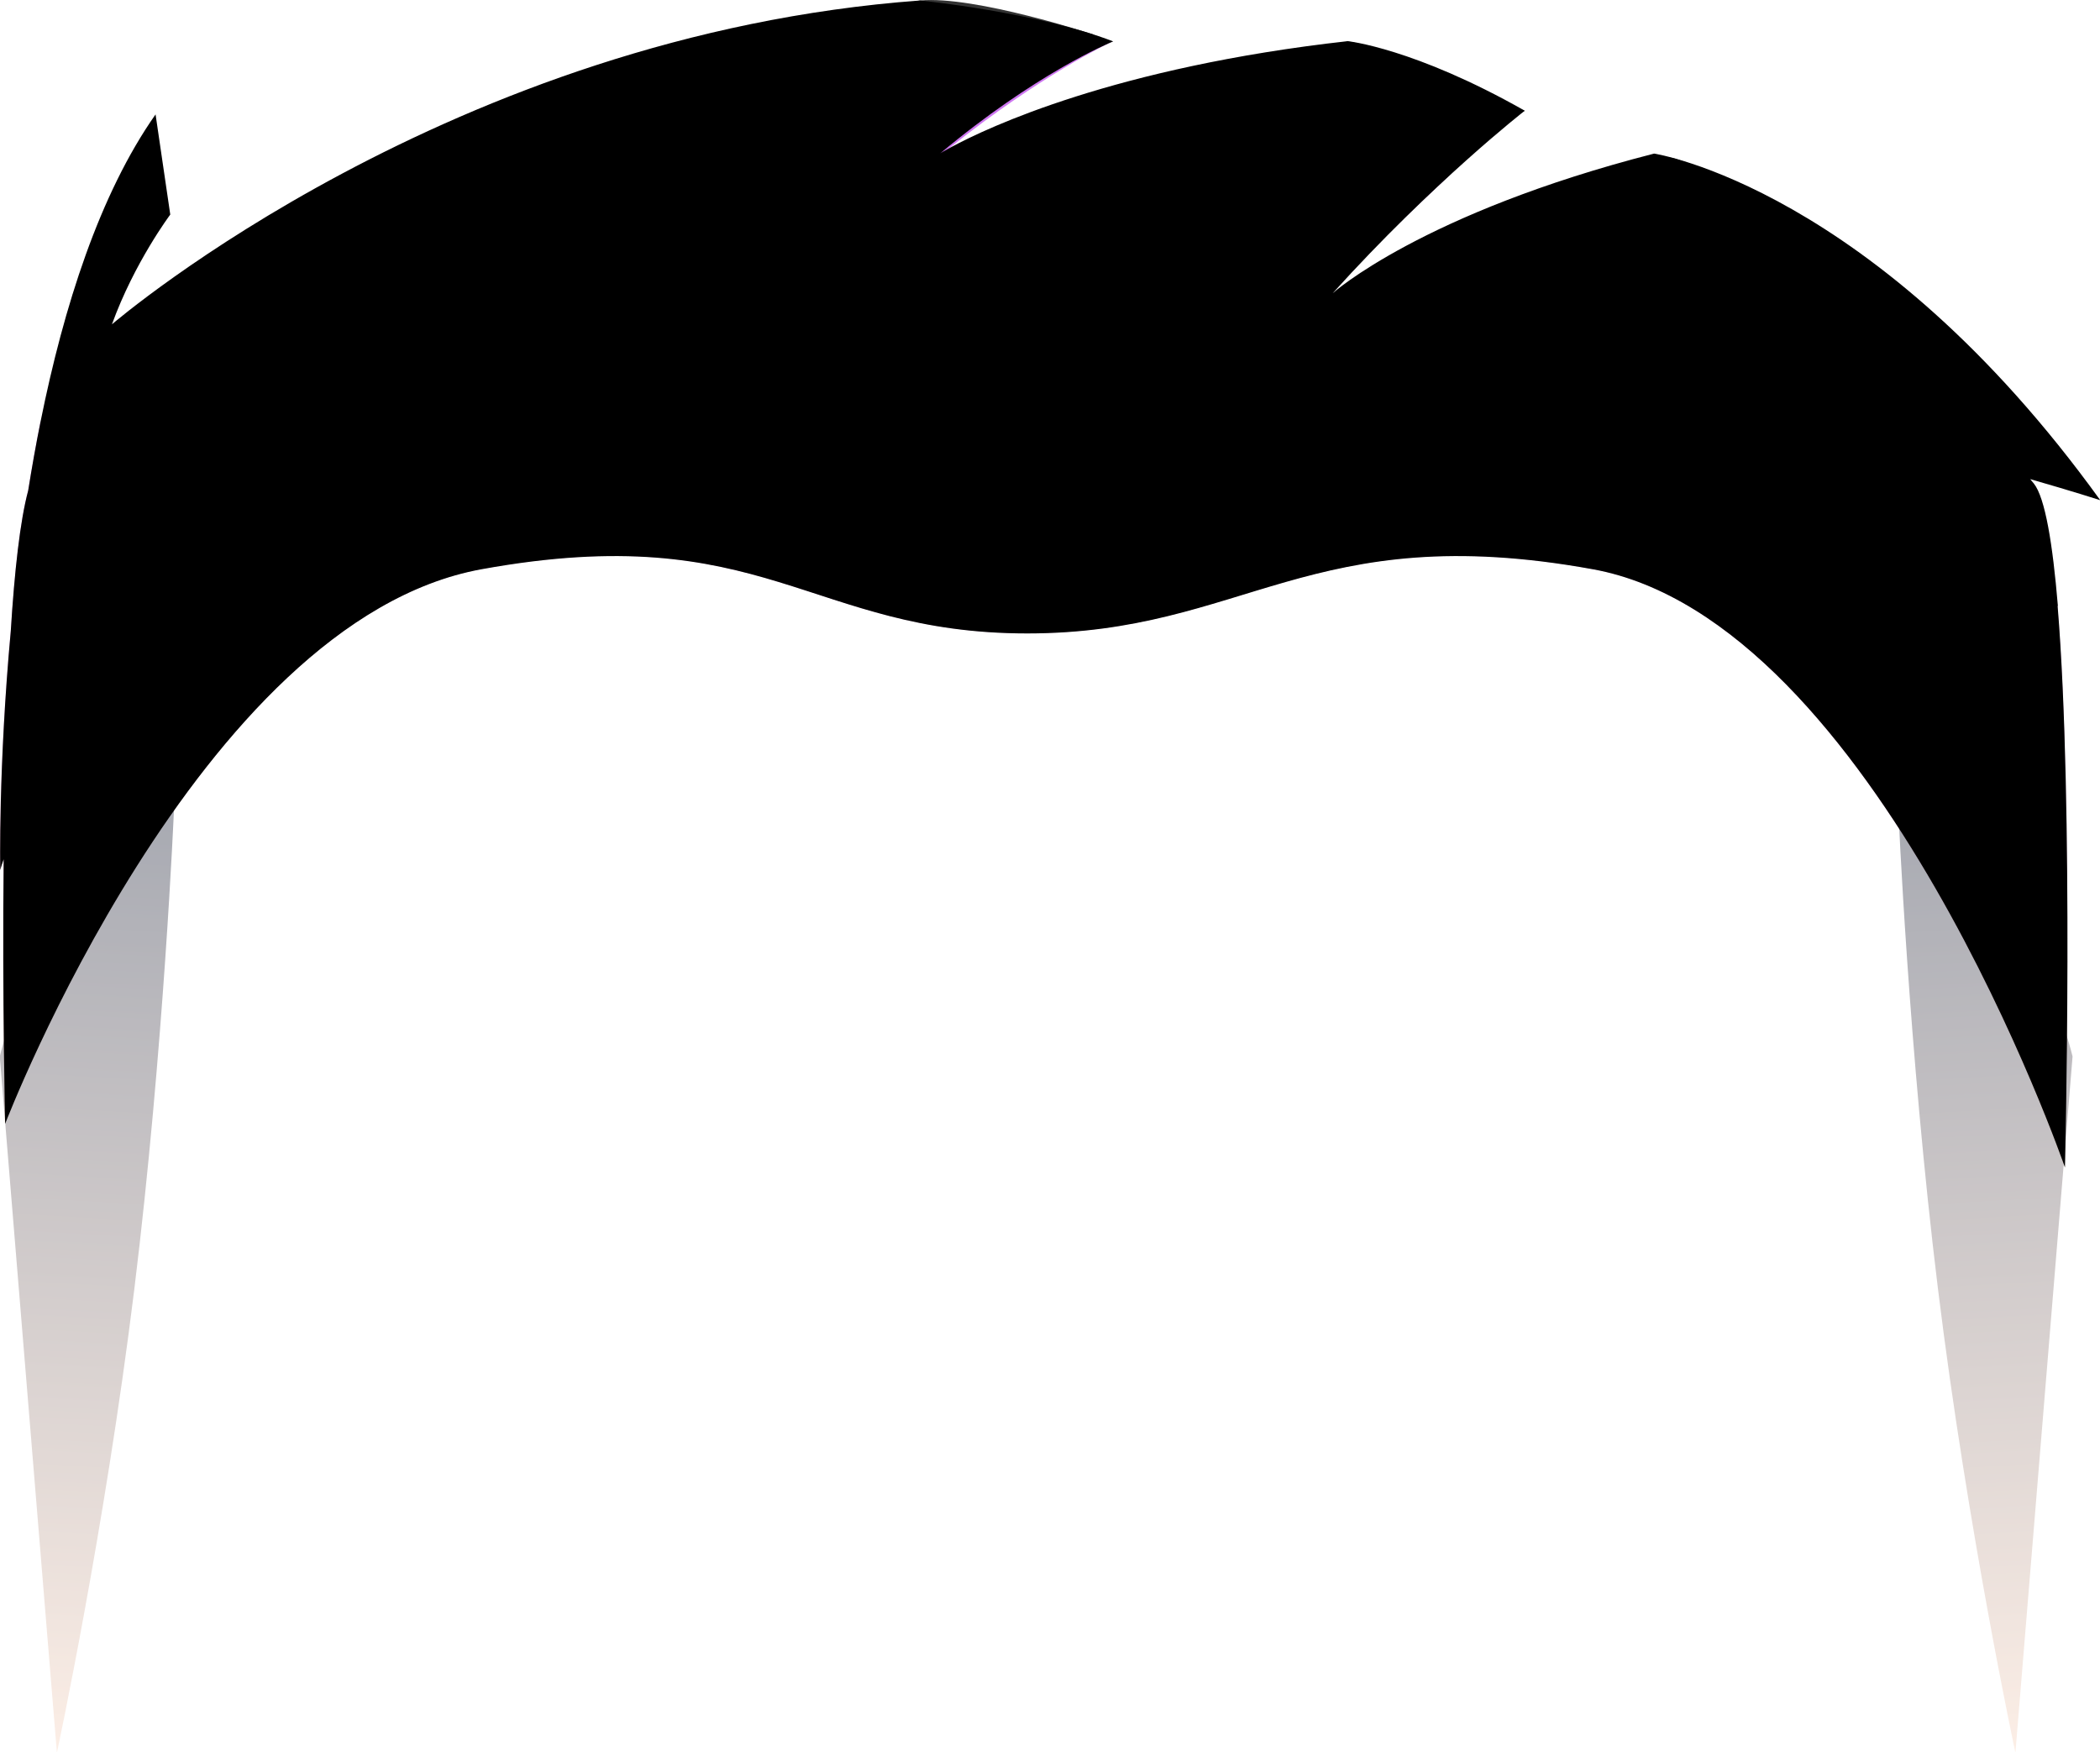
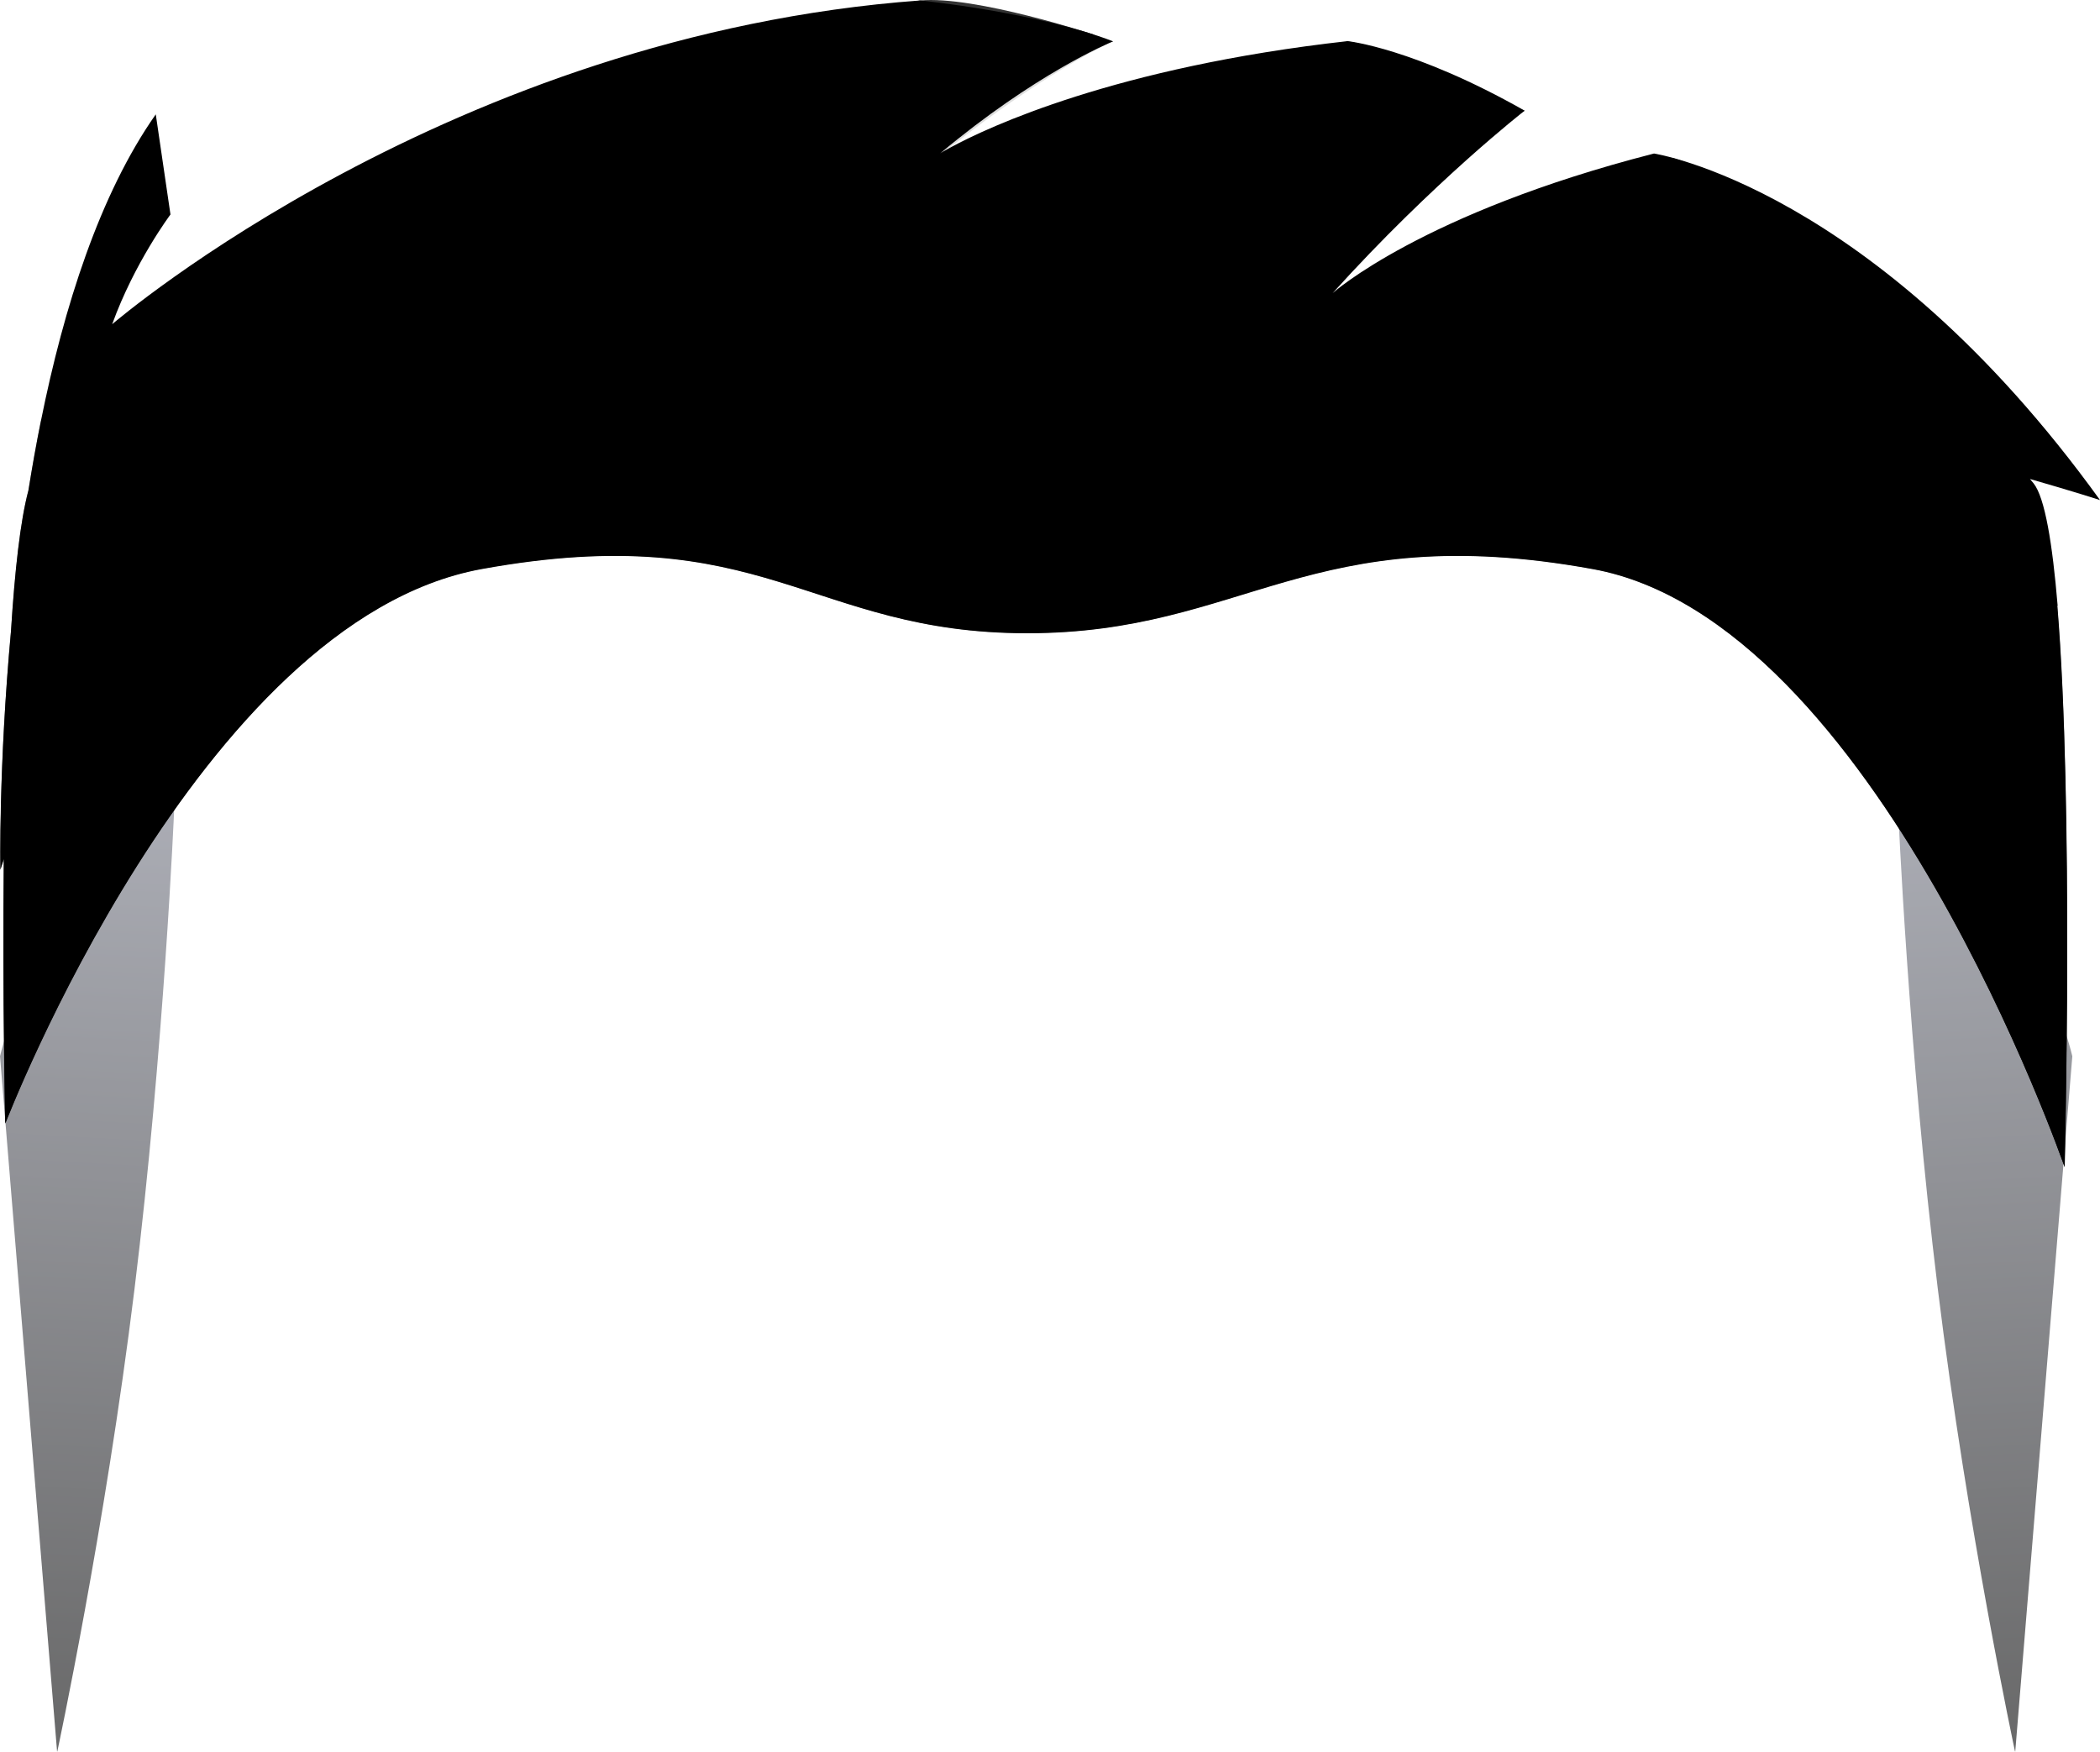
- <svg xmlns="http://www.w3.org/2000/svg" xmlns:xlink="http://www.w3.org/1999/xlink" viewBox="0 0 85.72 71.52">
+ <svg xmlns="http://www.w3.org/2000/svg" xmlns:xlink="http://www.w3.org/1999/xlink" viewBox="-0.01 0.001 85.74 71.519">
  <defs>
    <linearGradient id="d" x1="1.61" y1="72.81" x2="3.83" y2="33.26" gradientUnits="userSpaceOnUse">
-       <stop offset="0" stop-color="#ffe7d8" />
+       <stop offset="0" style="stop-color: currentColor;" />
      <stop offset="0.99" stop-color="#707380" />
    </linearGradient>
    <linearGradient id="e" x1="-283.39" y1="72.81" x2="-281.17" y2="33.26" gradientTransform="translate(-200.41) rotate(-180) scale(1 -1)" xlink:href="#d" />
    <linearGradient id="g" x1="42.14" y1="46.48" x2="42.38" y2="6.94" gradientUnits="userSpaceOnUse">
-       <stop offset="0" stop-color="#ffe7d8" />
-       <stop offset="0.99" stop-color="#ce77f1" />
+       <stop offset="0" style="stop-color: currentColor;" />
+       <stop offset="0.99" style="stop-color: rgb(222, 222, 222);" />
    </linearGradient>
-     <linearGradient id="h" x1="49.89" y1="3.08" x2="46.32" y2="17.61" gradientUnits="userSpaceOnUse">
-       <stop offset="0" stop-color="#d03a22" />
-       <stop offset="1" stop-color="#000" />
-     </linearGradient>
-     <linearGradient id="i" x1="29.97" y1="-1.82" x2="26.39" y2="12.71" xlink:href="#h" />
-     <linearGradient id="j" x1="63.68" y1="6.47" x2="60.1" y2="21" xlink:href="#h" />
  </defs>
  <g style="isolation:isolate;">
    <g id="b">
      <g id="c">
        <path d="M2.33,71.52s1.94-9.03,3.15-18.87,1.62-19.57,1.62-19.57c0,0-5.71,4.33-7.11,10.05l2.33,28.39Z" style="fill: url('#d'); mix-blend-mode: multiply; opacity: 0.6; stroke-width: 0px;" />
        <path d="M82.26,71.52s-1.94-9.03-3.15-18.87-1.62-19.57-1.62-19.57c0,0,5.71,4.33,7.11,10.05l-2.33,28.39Z" style="fill:url(#e); mix-blend-mode:multiply; opacity:.6; stroke-width:0px;" />
-         <path d="M83.99,24.74c.67,8.12.3,22.92.3,22.92,0,0-7.71-22.32-19.27-24.42-11.56-2.1-14.2,2.62-23.09,2.62s-10.72-4.72-22.28-2.62C8.08,25.35.21,45.88.21,45.88c0,0-.12-5.06-.06-10.8-.1.28-.14.44-.14.44,0,0-.08-4.23.43-9.76.15-2.44.38-4.5.71-5.73.15-.94.32-1.9.51-2.84.94-4.66,2.4-9.26,4.69-12.52l.6,4.09s-1.47,1.96-2.38,4.48c.21-.18,13.85-11.82,32.99-13.22,0,0,4.78.48,7.88,1.67,0,0,0,0,0,0-.18.07-3.19,1.33-7.07,4.58.02-.02.17-.11.45-.26,1.5-.81,6.71-3.27,16.19-4.33,0,0,2.72.28,7.23,2.84,0,0-3.73,2.9-7.84,7.45,0,0,3.64-3.27,13.12-5.7,0,0,8.99,1.37,18.21,14.15-.06-.02-1.12-.36-2.86-.86.05.06.1.12.15.18.46.58.77,2.46.98,4.99Z" style="stroke-width: 0px; fill: fillColor;" />
+         <path d="M83.99,24.74c.67,8.12.3,22.92.3,22.92,0,0-7.71-22.32-19.27-24.42-11.56-2.1-14.2,2.62-23.09,2.62s-10.72-4.72-22.28-2.62C8.08,25.35.21,45.88.21,45.88c0,0-.12-5.06-.06-10.8-.1.28-.14.44-.14.44,0,0-.08-4.23.43-9.76.15-2.44.38-4.5.71-5.73.15-.94.32-1.9.51-2.84.94-4.66,2.4-9.26,4.69-12.52l.6,4.09s-1.47,1.96-2.38,4.48c.21-.18,13.85-11.82,32.99-13.22,0,0,4.78.48,7.88,1.67,0,0,0,0,0,0-.18.07-3.19,1.33-7.07,4.58.02-.02.17-.11.45-.26,1.5-.81,6.71-3.27,16.19-4.33,0,0,2.72.28,7.23,2.84,0,0-3.73,2.9-7.84,7.45,0,0,3.64-3.27,13.12-5.7,0,0,8.99,1.37,18.21,14.15-.06-.02-1.12-.36-2.86-.86.05.06.1.12.15.18.46.58.77,2.46.98,4.99Z" style="stroke-width: 0px;" />
        <path d="M83.99,24.74l-.98-4.99c-5.48,1.87-3.72,13.7-3.72,13.7-2.66-5.83-8.89-10.76-13.42-12.43h.01c4.94-2.89,8.48-2.75,8.48-2.75-4.29-.87-12.13,2.19-12.13,2.19-4.89.51-18.66,4.68-18.66,4.68,7.98-11.08,13.53-16.02,15.6-17.99-11.55,7.33-17.87,17.68-17.87,17.68-6.7-.24-14.26-5.09-14.26-5.09,3.6-6.36,8.12-10.83,11.77-13.74,3.64-2.9,6.43-4.23,6.62-4.32,0,0,0,0,0,0-17.49,4.13-25.01,19.85-25.01,19.85-5.97,0-13.67,3.14-13.67,3.14-3.7-1.71-4.74-5.8-5.09-7.49-.19.95-.36,1.9-.51,2.84-.33,1.23-.55,3.29-.71,5.73C-.07,31.29,0,35.51,0,35.51c0,0,.05-.16.14-.44-.05,5.74.06,10.8.06,10.8,0,0,7.88-20.53,19.44-22.64,11.56-2.1,13.39,2.62,22.28,2.62s11.53-4.72,23.09-2.62c11.56,2.1,19.27,24.42,19.27,24.42,0,0,.38-14.81-.3-22.92Z" style="fill:url(#g); mix-blend-mode:multiply; stroke-width:0px;" />
-         <path d="M55,1.69s-10.66,4.15-22.21,19.34c0,0,1.43,1.5,7.27,2.81,0,0,9.92-14.45,22.17-19.31,0,0-4.32-2.36-7.23-2.84Z" style="opacity: 0.8; stroke-width: 0px; mix-blend-mode: screen;fill: fillColor;" />
-         <path d="M37.55.02s-15.72,2.67-28.35,19.56c0,0,5.12,1.88,10.01.93,0,0,6.73-14.95,25.46-19.09,0,0-4.88-1.61-7.12-1.4Z" style="opacity: 0.8; stroke-width: 0px; mix-blend-mode: screen;fill: fillColor;" />
-         <path d="M68.29,6.45s-10.73,2.26-21.93,16.44c0,0,5.82-3.17,12.39-3.31,0,0,7.43-9.18,17.23-9.19,0,0-4.23-2.86-7.69-3.94Z" style="opacity: 0.8; stroke-width: 0px; mix-blend-mode: screen;fill: fillColor;" />
+         <path d="M55,1.69s-10.66,4.15-22.21,19.34c0,0,1.43,1.5,7.27,2.81,0,0,9.92-14.45,22.17-19.31,0,0-4.32-2.36-7.23-2.84Z" style="opacity: 0.8; stroke-width: 0px; mix-blend-mode: screen;" />
+         <path d="M37.55.02s-15.72,2.67-28.35,19.56c0,0,5.12,1.88,10.01.93,0,0,6.73-14.95,25.46-19.09,0,0-4.88-1.61-7.12-1.4Z" style="opacity: 0.8; stroke-width: 0px; mix-blend-mode: screen;" />
+         <path d="M68.29,6.45s-10.73,2.26-21.93,16.44c0,0,5.82-3.17,12.39-3.31,0,0,7.43-9.18,17.23-9.19,0,0-4.23-2.86-7.69-3.94Z" style="opacity: 0.8; stroke-width: 0px; mix-blend-mode: screen;" />
      </g>
    </g>
  </g>
</svg>
